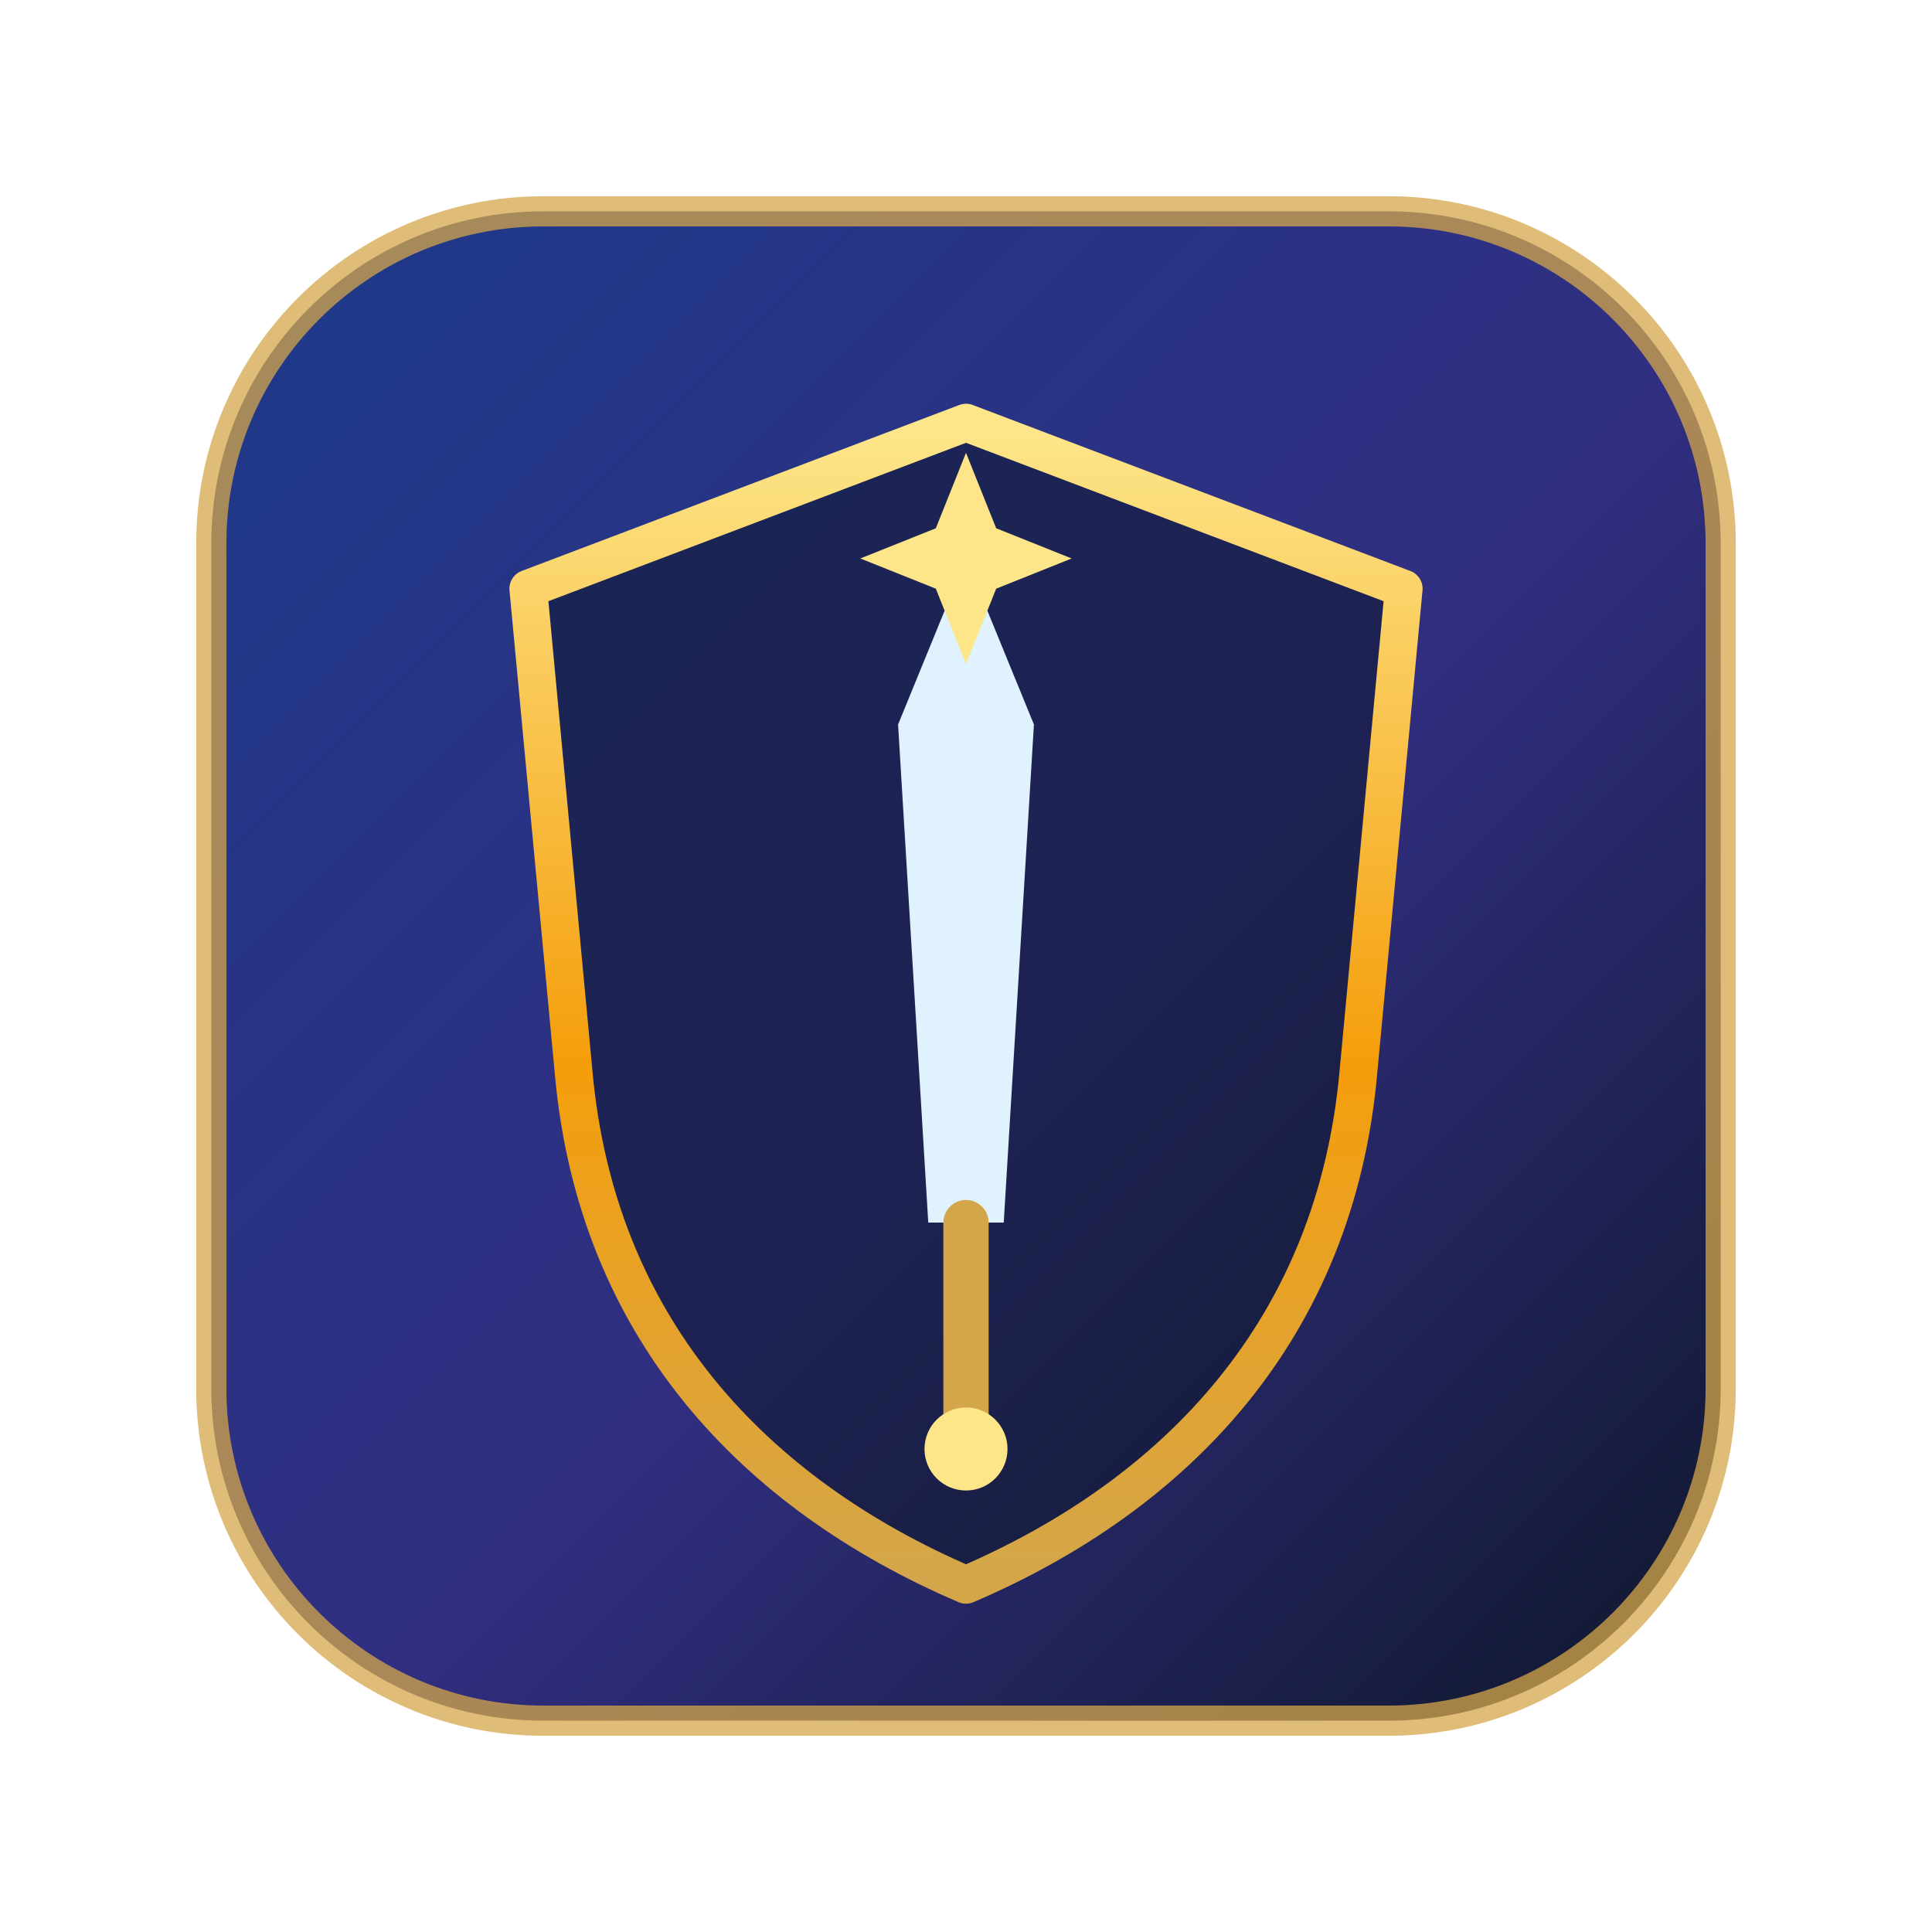
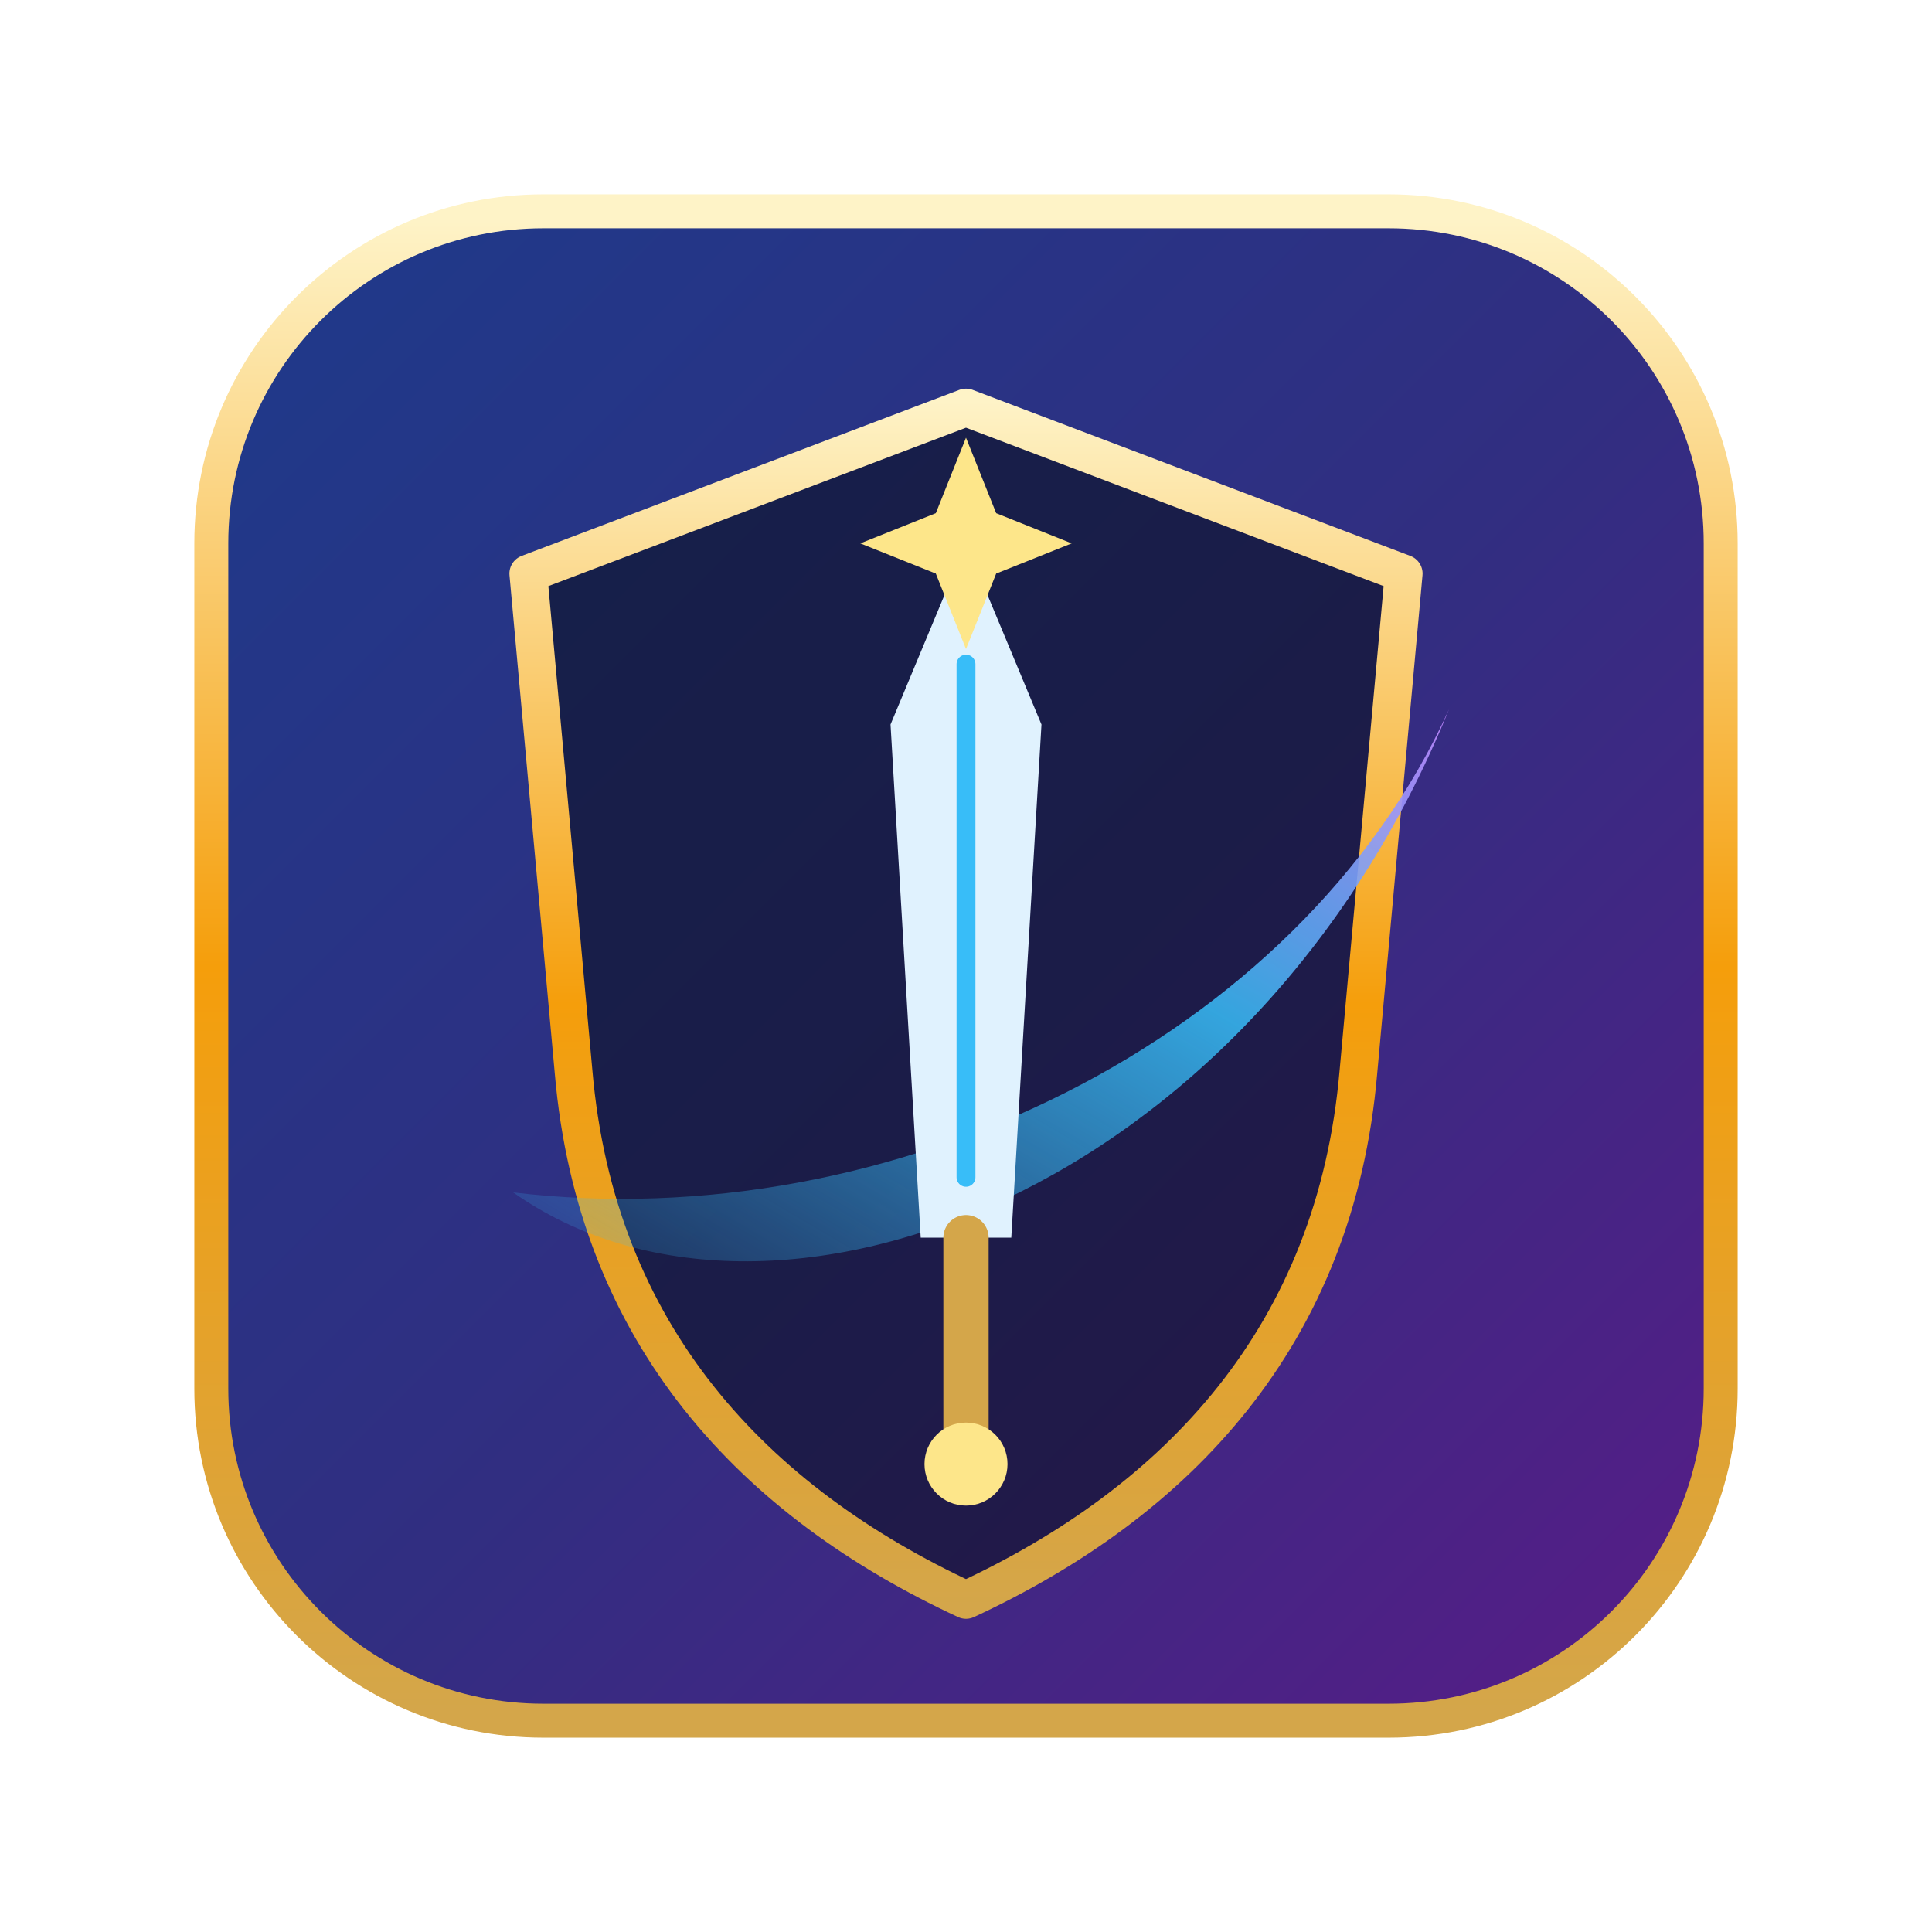
<svg xmlns="http://www.w3.org/2000/svg" viewBox="0 0 256 256" width="256" height="256" role="img" aria-label="Logo Game Alvorada">
  <defs>
    <linearGradient id="logoGrad" x1="0%" y1="0%" x2="100%" y2="100%">
      <stop offset="0%" stop-color="#1E3A8A" />
-       <stop offset="55%" stop-color="#312E81" />
-       <stop offset="100%" stop-color="#0F172A" />
+       <stop offset="52%" stop-color="#312E81" />
+       <stop offset="100%" stop-color="#581C87" />
    </linearGradient>
    <linearGradient id="logoGold" x1="0%" y1="0%" x2="0%" y2="100%">
-       <stop offset="0%" stop-color="#FDE68A" />
-       <stop offset="55%" stop-color="#F59E0B" />
+       <stop offset="0%" stop-color="#FEF3C7" />
+       <stop offset="50%" stop-color="#F59E0B" />
      <stop offset="100%" stop-color="#D4A64A" />
    </linearGradient>
+     <linearGradient id="logoSlash" x1="0%" y1="100%" x2="100%" y2="0%">
+       <stop offset="0%" stop-color="#38BDF8" stop-opacity="0.1" />
+       <stop offset="60%" stop-color="#38BDF8" stop-opacity="0.85" />
+       <stop offset="100%" stop-color="#C084FC" stop-opacity="0.95" />
+     </linearGradient>
  </defs>
-   <rect x="28" y="28" width="200" height="200" rx="44" fill="url(#logoGrad)" stroke="#D4A64A" stroke-width="4" stroke-opacity="0.75" />
-   <path d="M128 56 L186 78 L180 142 C177 176 156 198 128 210 C100 198 79 176 76 142 L70 78 Z" fill="#0F172A" fill-opacity="0.52" stroke="url(#logoGold)" stroke-width="5" stroke-linejoin="round" />
-   <path d="M128 74 L137 96 L133 162 L123 162 L119 96 Z" fill="#E0F2FE" />
-   <path d="M104 162 L152 162" stroke="url(#logoGold)" stroke-width="7" stroke-linecap="round" />
-   <line x1="128" y1="162" x2="128" y2="188" stroke="#D4A64A" stroke-width="6" stroke-linecap="round" />
-   <circle cx="128" cy="192" r="5.5" fill="#FDE68A" />
-   <polygon points="128,60 132,70 142,74 132,78 128,88 124,78 114,74 124,70" fill="#FDE68A" />
+   <rect x="28" y="28" width="200" height="200" rx="44" fill="url(#logoGrad)" stroke="url(#logoGold)" stroke-width="4.5" />
+   <path d="M128 54 L186 76 L180 142 C177 177 156 199 128 212 C100 199 79 177 76 142 L70 76 Z" fill="#0B1120" fill-opacity="0.58" stroke="url(#logoGold)" stroke-width="5" stroke-linejoin="round" />
+   <path d="M68 158 C102 182, 166 158, 192 94 C172 138, 118 164, 68 158 Z" fill="url(#logoSlash)" />
+   <path d="M128 72 L138 96 L134 164 L122 164 L118 96 Z" fill="#E0F2FE" />
+   <line x1="128" y1="88" x2="128" y2="156" stroke="#38BDF8" stroke-width="2.5" stroke-linecap="round" />
+   <path d="M102 164 L154 164" stroke="url(#logoGold)" stroke-width="7.5" stroke-linecap="round" />
+   <line x1="128" y1="164" x2="128" y2="190" stroke="#D4A64A" stroke-width="6" stroke-linecap="round" />
+   <circle cx="128" cy="194" r="5.5" fill="#FDE68A" />
+   <polygon points="128,58 132,68 142,72 132,76 128,86 124,76 114,72 124,68" fill="#FDE68A" />
</svg>
